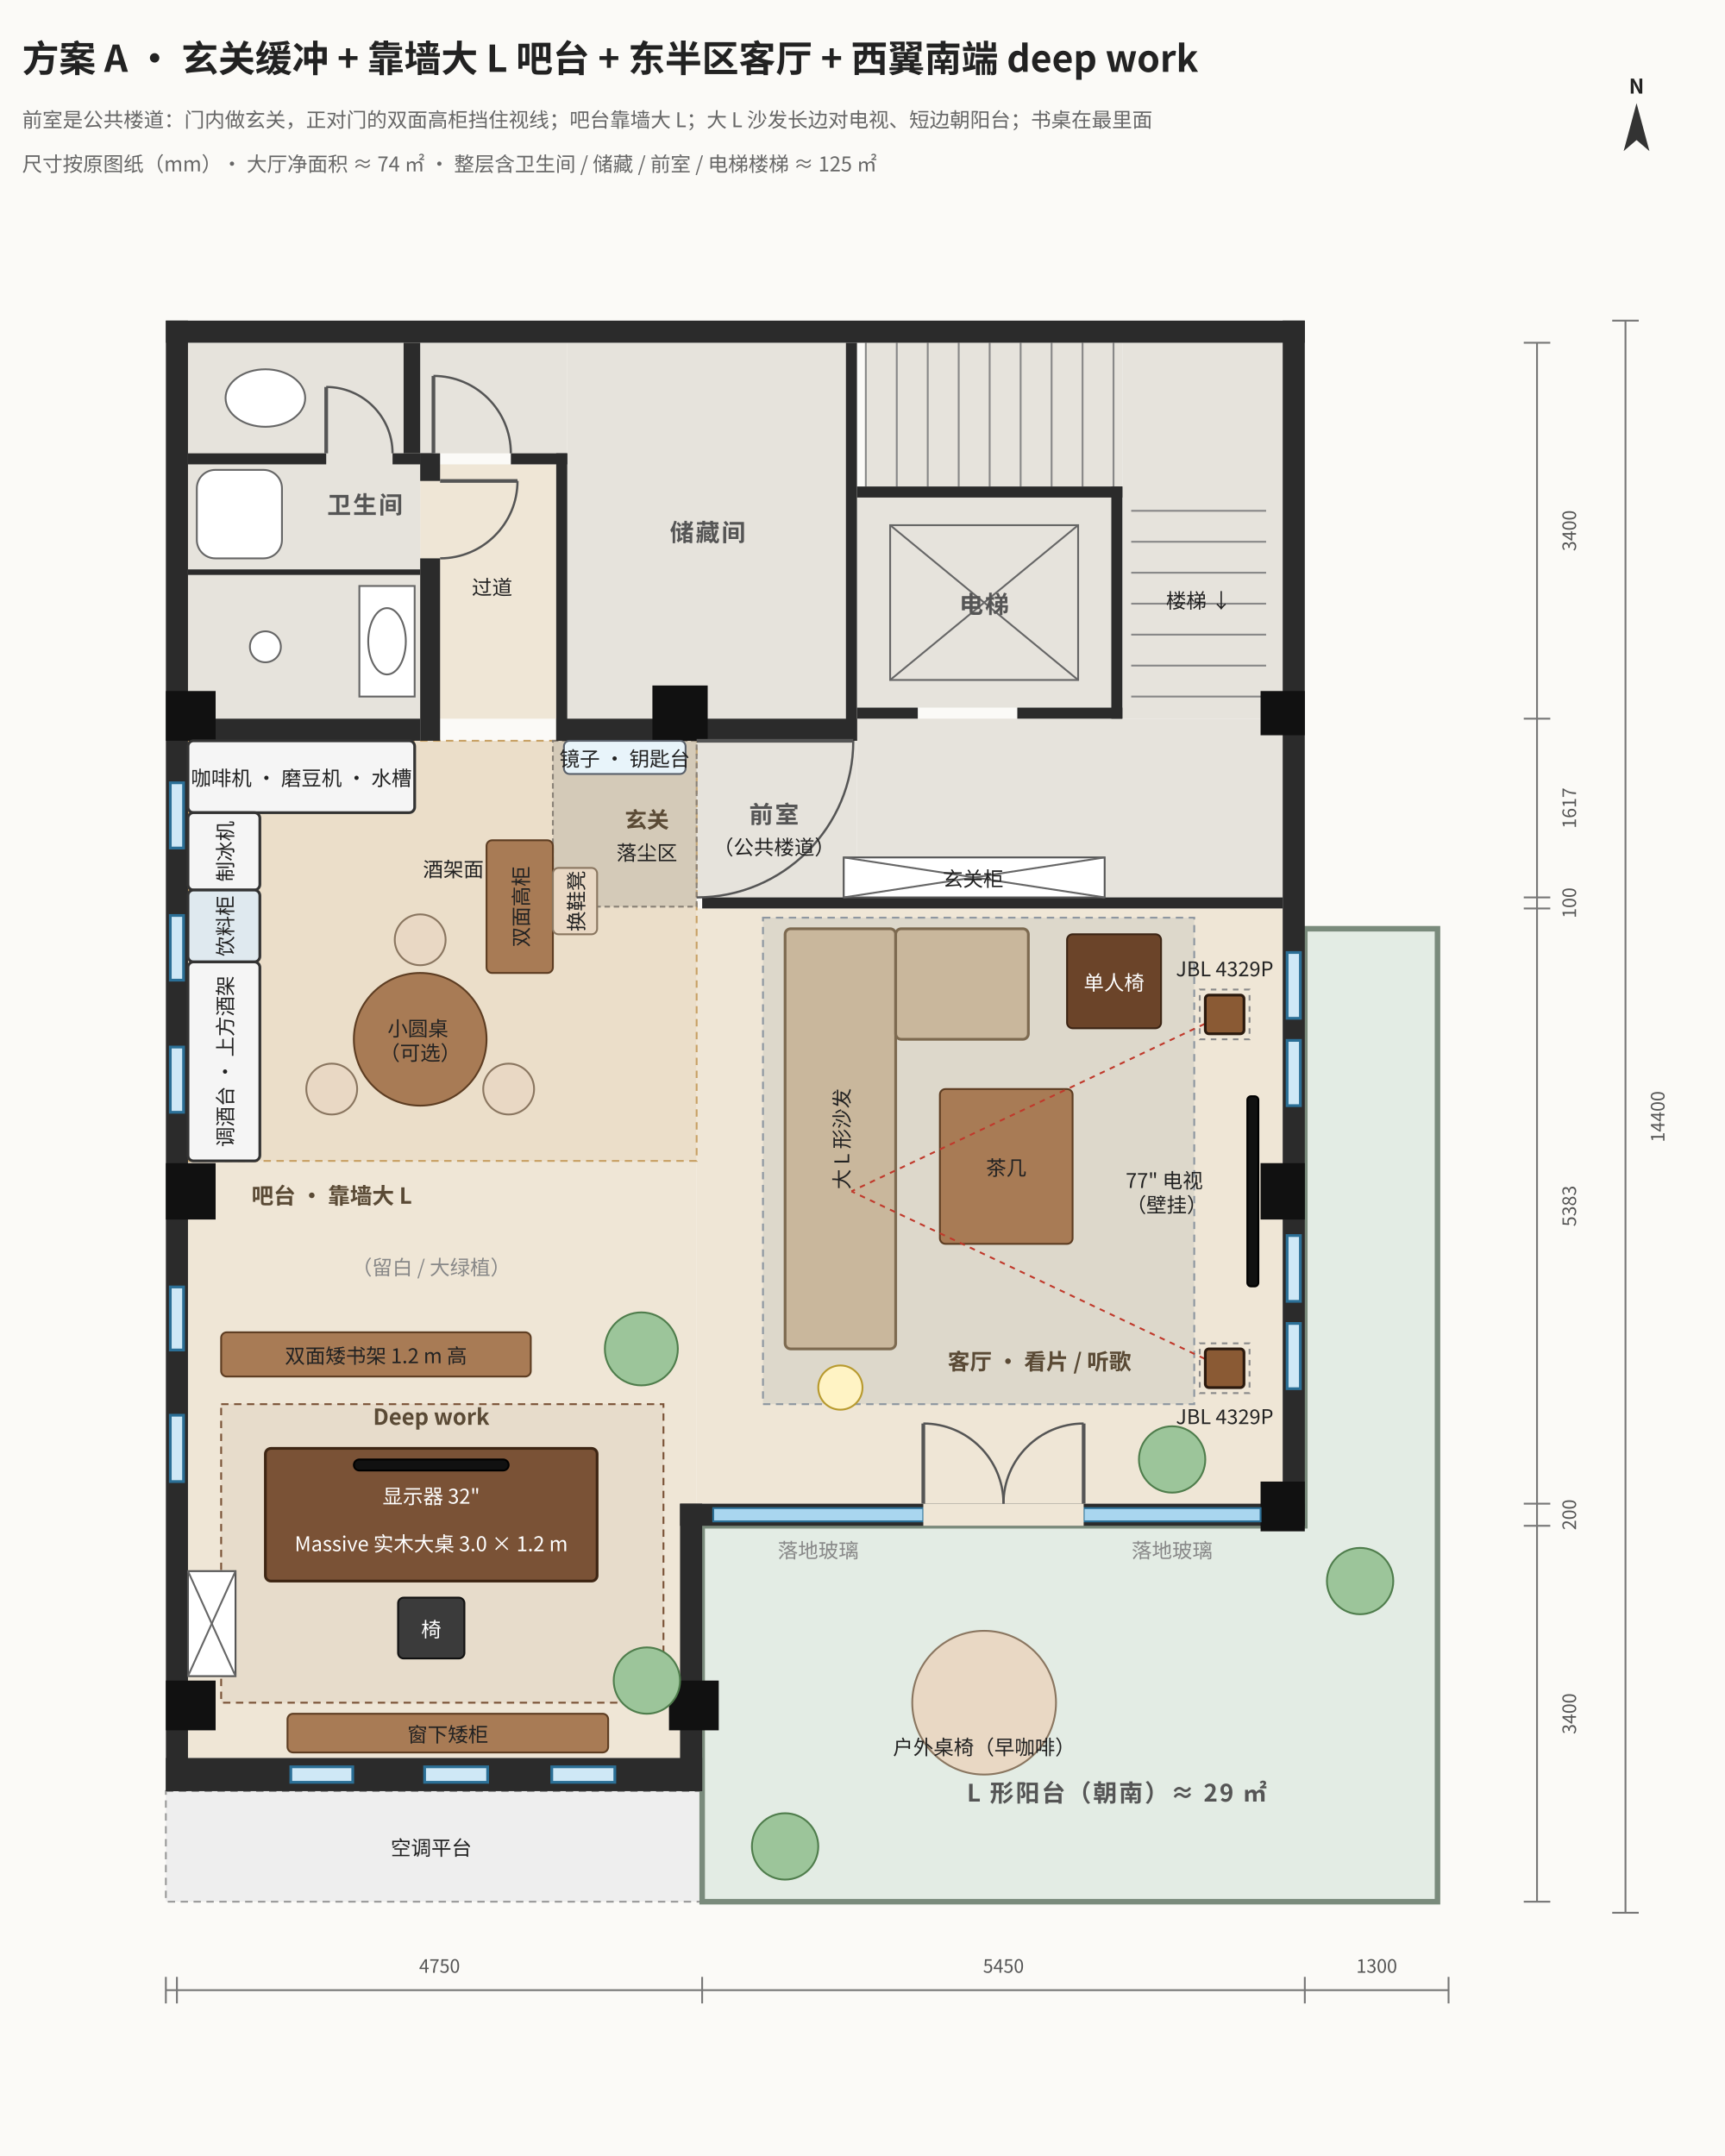
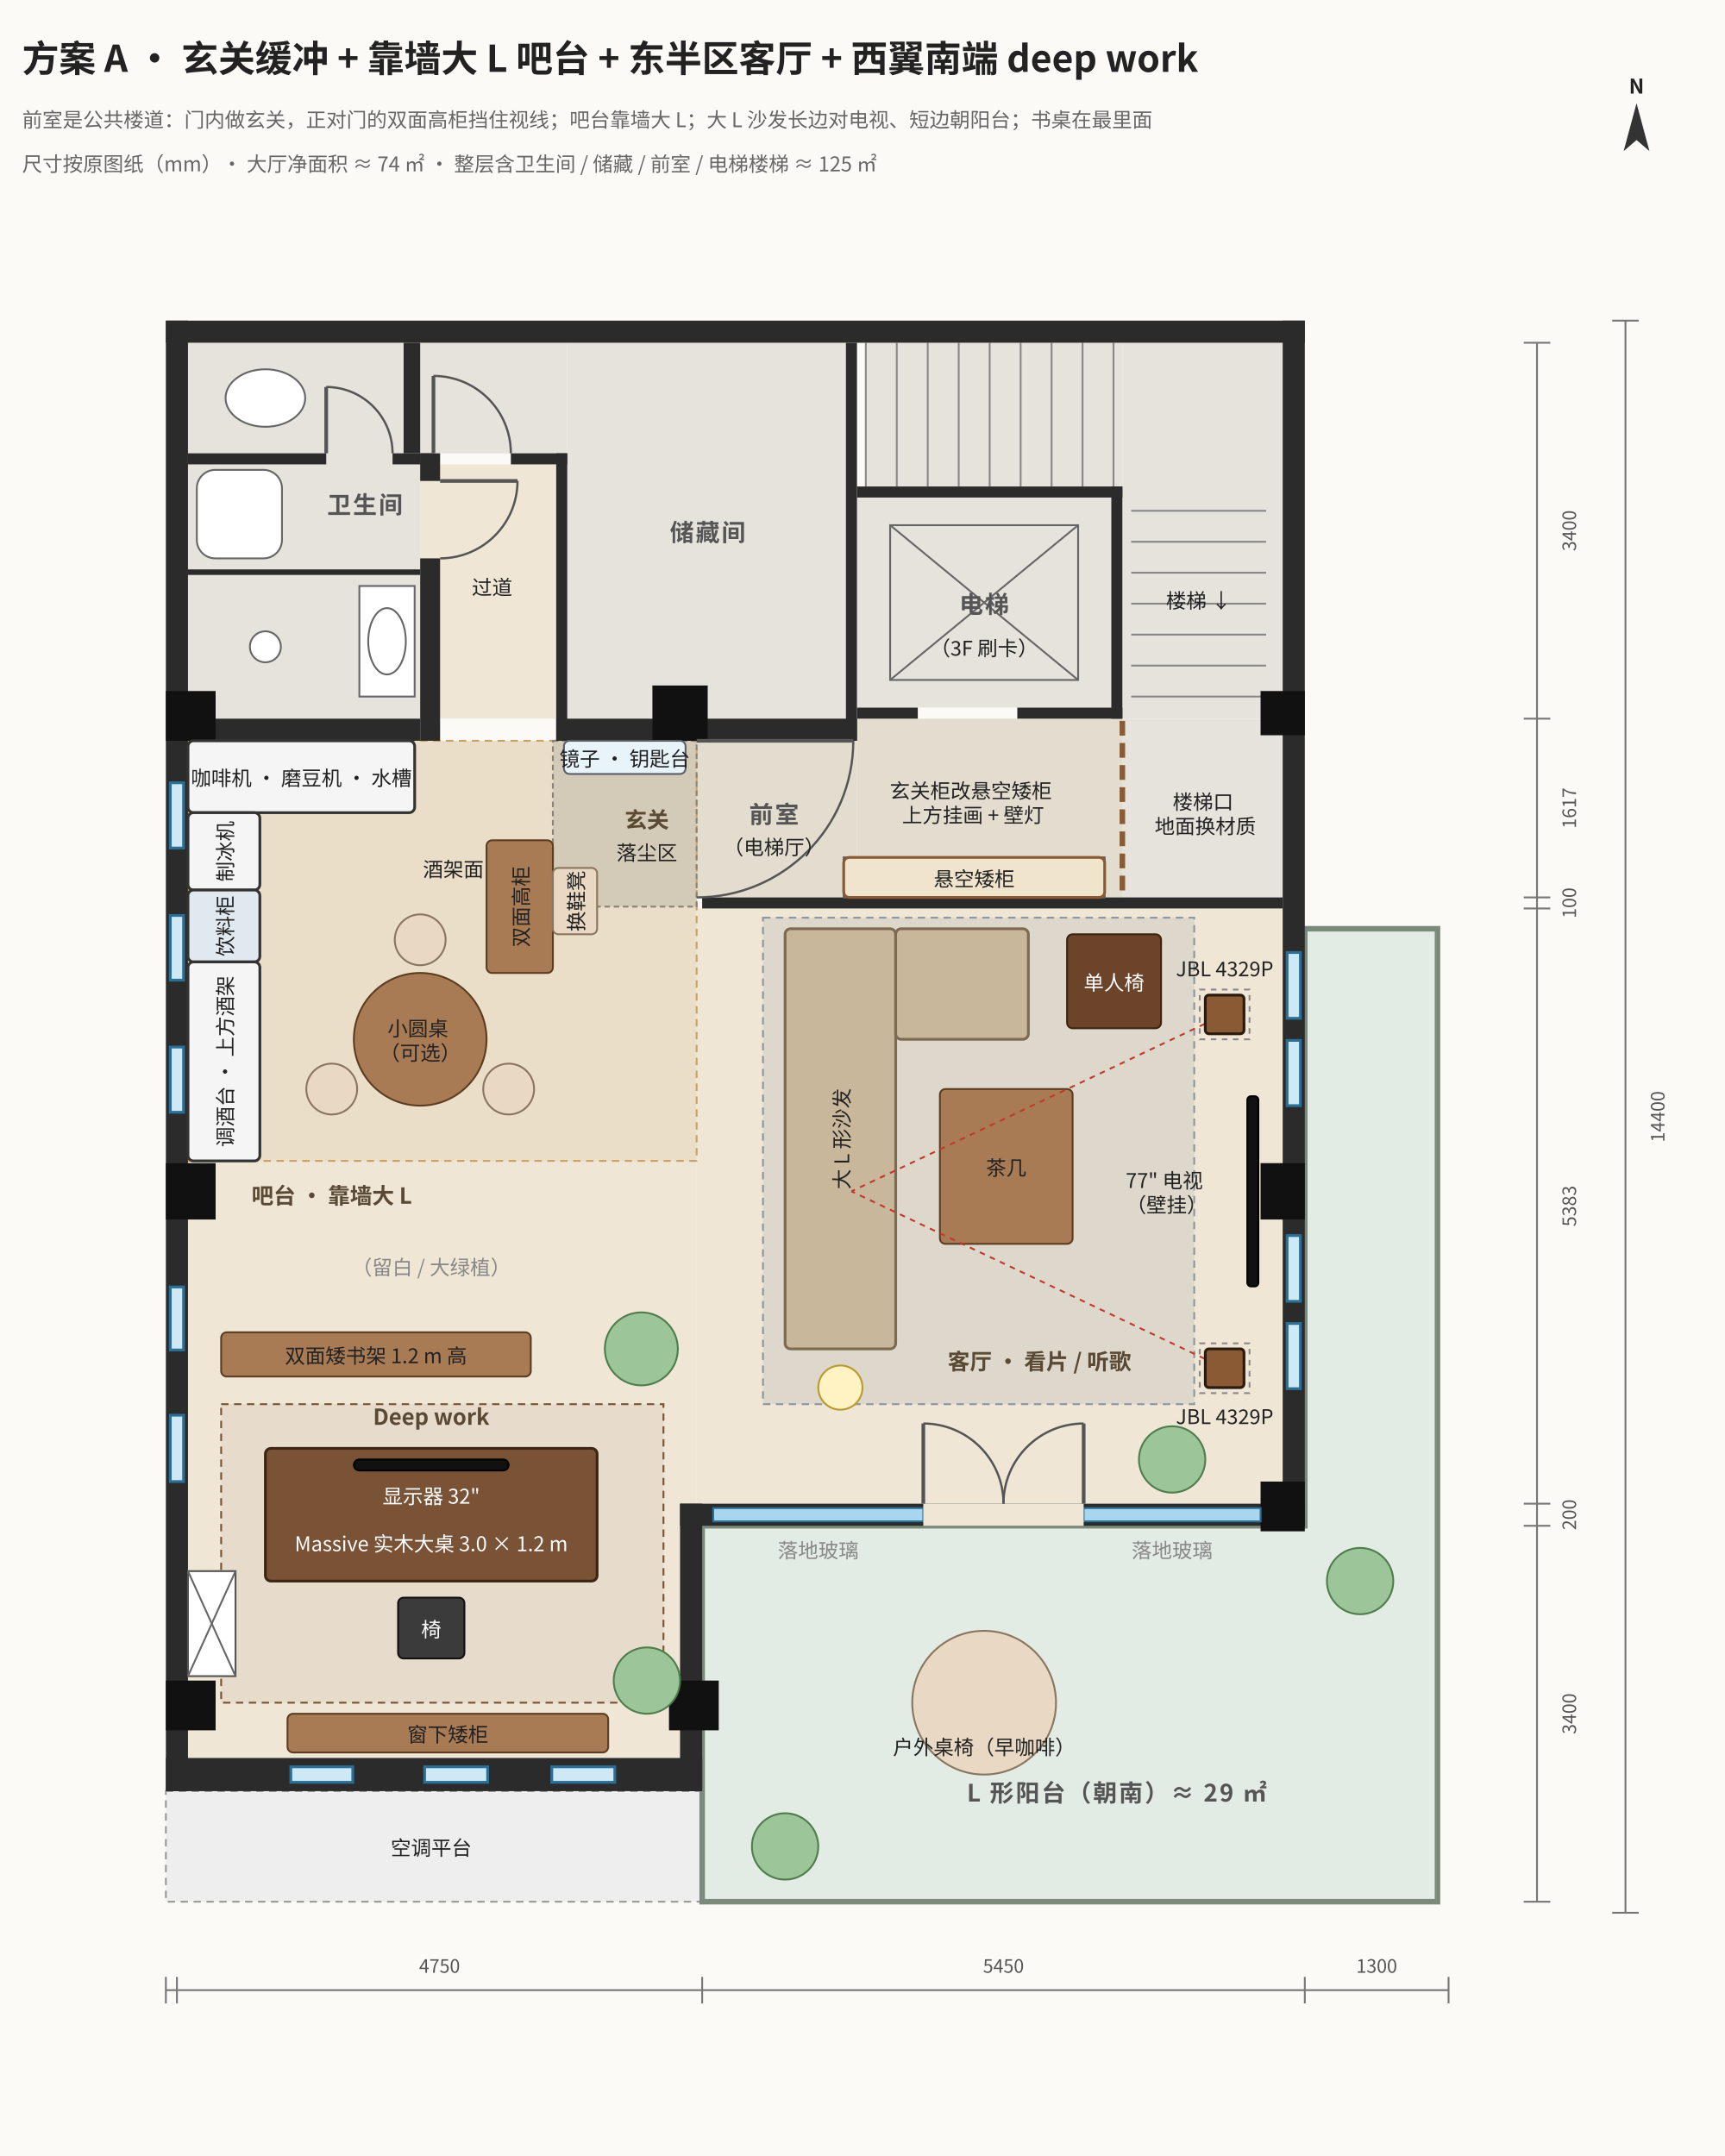
<svg xmlns="http://www.w3.org/2000/svg" viewBox="-90 -174 936 1170" width="936" height="1170">
  <style>
  .bg{fill:#fbfaf7}
  .floor{fill:#efe6d6}
  .annex{fill:#e6e3dc}
  .balcony{fill:#e3ece4;stroke:#7a8b7c;stroke-width:3}
  .platform{fill:#eeeeee;stroke:#9a9a9a;stroke-width:1;stroke-dasharray:4 3}
  .wall{fill:#2b2b2b}
  .column{fill:#111}
  .window{fill:#cfe8f6;stroke:#2b6f96;stroke-width:1.5}
  .glass{fill:#a9d6ef;stroke:#2b6f96;stroke-width:1}
  .door{fill:none;stroke:#555;stroke-width:1.2}
  .door-leaf{stroke:#555;stroke-width:2}
  .tread{stroke:#888;stroke-width:1}
  .lift{fill:none;stroke:#666;stroke-width:1}
  .fixture{fill:#fff;stroke:#666;stroke-width:1}
  .wood{fill:#a87b55;stroke:#5d3d22;stroke-width:1}
  .desk{fill:#7a5236;stroke:#3e2614;stroke-width:1.5}
  .soft{fill:#e9d8c4;stroke:#8a7660;stroke-width:1}
  .sofa{fill:#c9b79c;stroke:#7d6a50;stroke-width:1.5}
  .dark{fill:#3b3b3b;stroke:#111;stroke-width:1}
  .leather{fill:#6b4429;stroke:#3b2414;stroke-width:1}
  .box{fill:#eadcc3;stroke:#8a7660;stroke-width:1}
  .lamp{fill:#fff3c4;stroke:#b89a2e;stroke-width:1}
  .plant{fill:#9cc59a;stroke:#4f7d4c;stroke-width:1}
  .bar{fill:#f5f5f5;stroke:#333;stroke-width:1.5}
  .fridge{fill:#dfe9ef;stroke:#333;stroke-width:1.5}
  .counter{fill:#d9d4cc;stroke:#4a4540;stroke-width:2}
  .stool{fill:#3b3b3b;stroke:#111;stroke-width:1}
  .wall-new{fill:#4a4a4a;stroke:#222;stroke-width:1}
  .z-foyer{fill:#b9b2a6;fill-opacity:.45;stroke:#8a8277;stroke-width:1;stroke-dasharray:3 2}
+   .boundary{stroke:#8a5a34;stroke-width:3;stroke-dasharray:8 4}
+   .art{fill:#f1e4cc;stroke:#8a5a34;stroke-width:1.5}
+   .z-lobby{fill:#c8a165;fill-opacity:.10;stroke:none}
  .sight{stroke:#c0392b;stroke-width:1.5;stroke-dasharray:5 4}
  .mirror{fill:#e8f4fa;stroke:#59606a;stroke-width:1}
  .cabinet{fill:#fff;stroke:#555;stroke-width:1}
  .ghost{fill:none;stroke:#8a8a8a;stroke-width:1;stroke-dasharray:3 3}
  .speaker{fill:#8a5a34;stroke:#2b1a0e;stroke-width:1.5}
  .tv{fill:#111;stroke:#000}
  .z-bar{fill:#c8a165;fill-opacity:.12;stroke:#c8a165;stroke-width:1;stroke-dasharray:4 3}
  .z-rug{fill:#8d96a0;fill-opacity:.18;stroke:#8d96a0;stroke-width:1;stroke-dasharray:4 3}
  .z-work{fill:#7a5236;fill-opacity:.07;stroke:#7a5236;stroke-width:1;stroke-dasharray:4 3}
  .sound{fill:none;stroke:#c0392b;stroke-width:1;stroke-dasharray:3 3}
  .pencil-add{fill:#e67e22;stroke:#e67e22}
  .pencil-add-line{fill:none;stroke:#e67e22;stroke-width:2.5}
  .pencil-del{fill:none;stroke:#d62d20;stroke-width:2;stroke-dasharray:5 3}
  .pencil-x{stroke:#d62d20;stroke-width:2}
  text{font-family:"PingFang SC","Noto Sans CJK SC","WenQuanYi Zen Hei","Microsoft YaHei",sans-serif;fill:#222}
  .lbl{font-size:11px;text-anchor:middle;dominant-baseline:central}
  .lbl-inv{fill:#fff}
  .room{font-size:13px;font-weight:700;fill:#555;text-anchor:middle;dominant-baseline:central;letter-spacing:1px}
  .zone-lbl{font-size:12px;font-weight:600;text-anchor:middle;dominant-baseline:central;fill:#5a4a35}
  .pencil-lbl{font-size:11px;font-weight:600;fill:#c0392b;text-anchor:middle;dominant-baseline:central}
  .title{font-size:20px;font-weight:700}
  .panel-title{font-size:15px;font-weight:700}
  .note-c{font-size:11px;fill:#888;text-anchor:middle;dominant-baseline:central}
  .note{font-size:11px;fill:#666}
  .dim{stroke:#777;stroke-width:1;fill:none}
  .dim-txt{font-size:10px;fill:#555;text-anchor:middle;dominant-baseline:central}
</style>
  <rect class="bg" x="-90" y="-174" width="100%" height="100%" />
  <rect class="platform" x="0.0" y="798.0" width="291.0" height="60.0" rx="0" />
  <text class="lbl" x="144.0" y="828.0">空调平台</text>
  <polygon class="balcony" points="291.0,858.0 291.0,654.0 618.0,654.0 618.0,330.0 690.0,330.0 690.0,858.0" />
  <text class="room" x="516.0" y="798.0">L 形阳台（朝南）≈ 29 ㎡</text>
  <rect class="floor" x="12.0" y="228.0" width="276.0" height="552.0" rx="0" />
  <rect class="floor" x="288.0" y="319.0" width="318.0" height="323.0" rx="0" />
  <rect class="floor" x="138.0" y="78.0" width="73.8" height="138.0" rx="0" />
  <rect class="annex" x="12.0" y="12.0" width="126.0" height="204.0" rx="0" />
  <rect class="annex" x="217.8" y="12.0" width="151.2" height="204.0" rx="0" />
  <rect class="annex" x="138.0" y="12.0" width="79.8" height="60.0" rx="0" />
  <rect class="annex" x="288.0" y="228.0" width="87.0" height="85.0" rx="0" />
  <rect class="annex" x="375.0" y="216.0" width="231.0" height="97.0" rx="0" />
  <rect class="annex" x="519.0" y="12.0" width="87.0" height="204.0" rx="0" />
  <rect class="annex" x="379.8" y="12.0" width="139.2" height="78.0" rx="0" />
  <rect class="annex" x="375.0" y="96.0" width="138.0" height="114.0" rx="0" />
  <rect class="z-bar" x="12.0" y="228.0" width="276.0" height="228.0" rx="0" />
  <rect class="z-foyer" x="210.0" y="228.0" width="78.0" height="90.0" rx="0" />
+   <rect class="z-lobby" x="288.0" y="216.0" width="231.0" height="97.0" rx="0" />
  <rect class="z-rug" x="324.0" y="324.0" width="234.0" height="264.0" rx="0" />
  <rect class="z-work" x="30.0" y="588.0" width="240.0" height="162.0" rx="0" />
  <line class="tread" x1="379.8" y1="90.0" x2="379.8" y2="12.0" />
  <line class="tread" x1="396.6" y1="90.0" x2="396.6" y2="12.0" />
  <line class="tread" x1="413.4" y1="90.0" x2="413.4" y2="12.0" />
  <line class="tread" x1="430.2" y1="90.0" x2="430.2" y2="12.0" />
  <line class="tread" x1="447.0" y1="90.0" x2="447.0" y2="12.0" />
  <line class="tread" x1="463.8" y1="90.0" x2="463.8" y2="12.0" />
  <line class="tread" x1="480.6" y1="90.0" x2="480.6" y2="12.0" />
  <line class="tread" x1="497.4" y1="90.0" x2="497.4" y2="12.0" />
  <line class="tread" x1="514.2" y1="90.0" x2="514.2" y2="12.0" />
  <line class="tread" x1="523.8" y1="204.0" x2="597.0" y2="204.0" />
  <line class="tread" x1="523.8" y1="187.2" x2="597.0" y2="187.2" />
  <line class="tread" x1="523.8" y1="170.4" x2="597.0" y2="170.4" />
  <line class="tread" x1="523.8" y1="153.6" x2="597.0" y2="153.6" />
  <line class="tread" x1="523.8" y1="136.8" x2="597.0" y2="136.8" />
  <line class="tread" x1="523.8" y1="120.0" x2="597.0" y2="120.0" />
  <line class="tread" x1="523.8" y1="103.2" x2="597.0" y2="103.2" />
  <text class="lbl" x="560.4" y="151.2">楼梯 ↓</text>
  <rect class="lift" x="393.0" y="111.0" width="102.0" height="84.0" rx="0" />
  <line class="lift" x1="393.0" y1="111.0" x2="495.0" y2="195.0" />
  <line class="lift" x1="393.0" y1="195.0" x2="495.0" y2="111.0" />
  <text class="room" x="444.0" y="153.0">电梯</text>
  <circle class="fixture" cx="54.0" cy="177.0" r="8.4" />
  <rect class="fixture" x="105.0" y="144.0" width="30.0" height="60.0" rx="0" />
  <ellipse class="fixture" cx="120.0" cy="174.0" rx="10.2" ry="18.0" />
  <rect class="fixture" x="16.8" y="81.0" width="46.2" height="48.0" rx="10" />
  <ellipse class="fixture" cx="54.0" cy="42.0" rx="21.6" ry="15.6" />
  <rect class="wall" x="0.0" y="0.0" width="12.0" height="798.0" rx="0" />
  <rect class="wall" x="0.0" y="780.0" width="291.0" height="18.0" rx="0" />
  <rect class="wall" x="279.0" y="642.0" width="12.0" height="156.0" rx="0" />
  <rect class="wall" x="279.0" y="642.0" width="339.0" height="12.0" rx="0" />
  <rect class="wall" x="606.0" y="0.0" width="12.0" height="654.0" rx="0" />
  <rect class="wall" x="0.0" y="0.0" width="618.0" height="12.0" rx="0" />
  <rect class="wall" x="12.0" y="216.0" width="126.0" height="12.0" rx="0" />
  <rect class="wall" x="138.0" y="129.0" width="10.8" height="99.0" rx="0" />
  <rect class="wall" x="138.0" y="72.0" width="10.8" height="15.0" rx="0" />
  <rect class="wall" x="129.0" y="12.0" width="9.0" height="60.0" rx="0" />
  <rect class="wall" x="12.0" y="135.0" width="126.0" height="3.0" rx="0" />
  <rect class="wall" x="12.0" y="72.0" width="75.0" height="6.0" rx="0" />
  <rect class="wall" x="123.0" y="72.0" width="15.0" height="6.0" rx="0" />
  <rect class="wall" x="138.0" y="72.0" width="7.2" height="6.0" rx="0" />
  <rect class="wall" x="187.2" y="72.0" width="30.6" height="6.0" rx="0" />
  <rect class="wall" x="211.8" y="72.0" width="6.0" height="156.0" rx="0" />
  <rect class="wall" x="211.8" y="216.0" width="163.2" height="12.0" rx="0" />
  <rect class="wall" x="369.0" y="12.0" width="6.0" height="216.0" rx="0" />
  <rect class="wall" x="375.0" y="210.0" width="33.0" height="6.0" rx="0" />
  <rect class="wall" x="462.0" y="210.0" width="57.0" height="6.0" rx="0" />
  <rect class="wall" x="513.0" y="90.0" width="6.0" height="126.0" rx="0" />
  <rect class="wall" x="375.0" y="90.0" width="144.0" height="6.0" rx="0" />
  <rect class="wall" x="291.0" y="313.0" width="315.0" height="6.0" rx="0" />
  <rect class="column" x="0.0" y="738.0" width="27.0" height="27.0" rx="0" />
  <rect class="column" x="0.0" y="457.2" width="27.0" height="30.6" rx="0" />
  <rect class="column" x="0.0" y="201.0" width="27.0" height="27.0" rx="0" />
  <rect class="column" x="273.0" y="738.0" width="27.0" height="27.0" rx="0" />
  <rect class="column" x="594.0" y="630.0" width="24.0" height="27.0" rx="0" />
  <rect class="column" x="594.0" y="457.2" width="24.0" height="30.6" rx="0" />
  <rect class="column" x="594.0" y="201.0" width="24.0" height="24.0" rx="0" />
  <rect class="column" x="264.0" y="198.0" width="30.0" height="30.0" rx="0" />
  <rect class="window" x="2.4" y="594.0" width="7.2" height="36.0" rx="0" />
  <rect class="window" x="2.4" y="524.4" width="7.2" height="34.2" rx="0" />
  <rect class="window" x="2.4" y="394.2" width="7.2" height="35.4" rx="0" />
  <rect class="window" x="2.4" y="322.8" width="7.2" height="35.1" rx="0" />
  <rect class="window" x="2.4" y="250.8" width="7.2" height="35.4" rx="0" />
  <rect class="window" x="67.8" y="784.8" width="33.6" height="8.4" rx="0" />
  <rect class="window" x="140.4" y="784.8" width="34.2" height="8.4" rx="0" />
  <rect class="window" x="209.4" y="784.8" width="34.2" height="8.4" rx="0" />
  <rect class="window" x="608.4" y="544.2" width="7.2" height="35.4" rx="0" />
  <rect class="window" x="608.4" y="496.5" width="7.2" height="35.7" rx="0" />
  <rect class="window" x="608.4" y="390.6" width="7.2" height="35.4" rx="0" />
  <rect class="window" x="608.4" y="342.9" width="7.2" height="35.7" rx="0" />
  <rect class="glass" x="297.0" y="644.4" width="114.0" height="7.2" rx="0" />
  <text class="note-c" x="354.0" y="666.6">落地玻璃</text>
  <rect class="glass" x="498.0" y="644.4" width="96.0" height="7.2" rx="0" />
  <text class="note-c" x="546.0" y="666.6">落地玻璃</text>
  <rect class="floor" x="411.0" y="642.0" width="87.0" height="12.0" rx="0" />
  <line class="door-leaf" x1="411.0" y1="642.0" x2="411.0" y2="598.5" />
  <path class="door" d="M 411.0 598.5 A 43.5 43.5 0 0 1 454.5 642.0" />
  <line class="door-leaf" x1="498.0" y1="642.0" x2="498.0" y2="598.5" />
  <path class="door" d="M 498.0 598.5 A 43.5 43.5 0 0 0 454.5 642.0" />
  <line class="door-leaf" x1="148.8" y1="87.0" x2="190.8" y2="87.0" />
  <path class="door" d="M 190.8 87.0 A 42.0 42.0 0 0 1 148.8 129.0" />
  <line class="door-leaf" x1="87.0" y1="72.0" x2="87.0" y2="36.0" />
  <path class="door" d="M 87.0 36.0 A 36.0 36.0 0 0 1 123.0 72.0" />
  <line class="door-leaf" x1="145.2" y1="72.0" x2="145.2" y2="30.0" />
  <path class="door" d="M 145.2 30.0 A 42.0 42.0 0 0 1 187.2 72.0" />
  <line class="door-leaf" x1="288.0" y1="228.0" x2="373.0" y2="228.0" />
  <path class="door" d="M 373.0 228.0 A 85.0 85.0 0 0 1 288.0 313.0" />
  <rect class="cabinet" x="367.8" y="291.3" width="141.6" height="21.7" rx="0" />
  <line class="lift" x1="367.8" y1="291.3" x2="509.4" y2="313.0" />
  <line class="lift" x1="367.8" y1="313.0" x2="509.4" y2="291.3" />
  <rect class="cabinet" x="12.0" y="678.6" width="25.8" height="57.0" rx="0" />
  <line class="lift" x1="12.0" y1="678.6" x2="37.8" y2="735.6" />
  <line class="lift" x1="12.0" y1="735.6" x2="37.8" y2="678.6" />
  <text class="room" x="108.0" y="99.0">卫生间</text>
  <text class="lbl" x="177.0" y="144.0">过道</text>
  <text class="room" x="294.0" y="114.0">储藏间</text>
  <text class="room" x="330.0" y="267.0">前室</text>
  <text class="lbl" x="438.0" y="302.2">玄关柜</text>
  <rect class="bar" x="12.0" y="228.0" width="123.0" height="39.0" rx="3" />
  <text class="lbl" x="73.5" y="247.5">咖啡机 · 磨豆机 · 水槽</text>
  <rect class="bar" x="12.0" y="267.0" width="39.0" height="42.0" rx="3" />
  <text class="lbl" x="31.5" y="288.0" transform="rotate(-90 31.5 288.0)">制冰机</text>
  <rect class="fridge" x="12.0" y="309.0" width="39.0" height="39.0" rx="3" />
  <text class="lbl" x="31.5" y="328.5" transform="rotate(-90 31.5 328.5)">饮料柜</text>
  <rect class="bar" x="12.0" y="348.0" width="39.0" height="108.0" rx="3" />
  <text class="lbl" x="31.5" y="402.0" transform="rotate(-90 31.5 402.0)">调酒台 · 上方酒架</text>
  <circle class="wood" cx="138.0" cy="390.0" r="36.0" />
  <circle class="soft" cx="138.0" cy="336.0" r="13.8" />
  <circle class="soft" cx="90.0" cy="417.0" r="13.8" />
  <circle class="soft" cx="186.0" cy="417.0" r="13.8" />
  <rect class="mirror" x="216.0" y="228.0" width="66.0" height="18.0" rx="3" />
  <text class="lbl" x="249.0" y="237.0">镜子 · 钥匙台</text>
  <rect class="wood" x="174.0" y="282.0" width="36.0" height="72.0" rx="3" />
  <text class="lbl" x="192.0" y="318.0" transform="rotate(-90 192.0 318.0)">双面高柜</text>
  <rect class="soft" x="210.0" y="297.0" width="24.0" height="36.0" rx="3" />
  <text class="lbl" x="222.0" y="315.0" transform="rotate(-90 222.0 315.0)">换鞋凳</text>
+   <line class="boundary" x1="519.0" y1="217.2" x2="519.0" y2="312.0" />
+   <rect class="art" x="367.8" y="291.3" width="141.6" height="21.7" rx="3" />
+   <text class="lbl" x="438.6" y="302.2">悬空矮柜</text>
  <rect class="sofa" x="336.0" y="330.0" width="60.0" height="228.0" rx="3" />
  <text class="lbl" x="366.0" y="444.0" transform="rotate(-90 366.0 444.0)">大 L 形沙发</text>
  <rect class="sofa" x="396.0" y="330.0" width="72.0" height="60.0" rx="3" />
  <rect class="wood" x="420.0" y="417.0" width="72.0" height="84.0" rx="3" />
  <text class="lbl" x="456.0" y="459.0">茶几</text>
  <rect class="leather" x="489.0" y="333.0" width="51.0" height="51.0" rx="3" />
  <text class="lbl lbl-inv" x="514.5" y="358.5">单人椅</text>
  <circle class="lamp" cx="366.0" cy="579.0" r="12.0" />
  <circle class="plant" cx="546.0" cy="618.0" r="18.0" />
  <rect class="wood" x="30.0" y="549.0" width="168.0" height="24.0" rx="3" />
  <text class="lbl" x="114.0" y="561.0">双面矮书架 1.2 m 高</text>
  <rect class="desk" x="54.0" y="612.0" width="180.0" height="72.0" rx="3" />
  <rect class="tv" x="102.0" y="618.0" width="84.0" height="6.0" rx="3" />
  <rect class="dark" x="126.0" y="693.0" width="36.0" height="33.0" rx="3" />
  <text class="lbl lbl-inv" x="144.0" y="709.5">椅</text>
  <rect class="wood" x="66.0" y="756.0" width="174.0" height="21.0" rx="3" />
  <text class="lbl" x="153.0" y="766.5">窗下矮柜</text>
  <circle class="plant" cx="261.0" cy="738.0" r="18.0" />
  <circle class="plant" cx="258.0" cy="558.0" r="19.8" />
  <circle class="soft" cx="444.0" cy="750.0" r="39.0" />
  <text class="lbl" x="444.0" y="773.4">户外桌椅（早咖啡）</text>
  <circle class="plant" cx="648.0" cy="684.0" r="18.0" />
  <circle class="plant" cx="336.0" cy="828.0" r="18.0" />
  <line class="sound" x1="574.5" y1="376.5" x2="372.0" y2="472.5" />
  <line class="sound" x1="574.5" y1="568.5" x2="372.0" y2="472.5" />
  <rect class="speaker" x="564.0" y="366.0" width="21.0" height="21.0" rx="2" />
  <rect class="ghost" x="561.0" y="363.0" width="27.0" height="27.0" rx="0" />
  <text class="lbl" x="574.5" y="351.0">JBL 4329P</text>
  <rect class="speaker" x="564.0" y="558.0" width="21.0" height="21.0" rx="2" />
  <rect class="ghost" x="561.0" y="555.0" width="27.0" height="27.0" rx="0" />
  <text class="lbl" x="574.5" y="594.0">JBL 4329P</text>
  <rect class="tv" x="586.8" y="420.9" width="6.0" height="103.2" rx="2" />
  <text class="lbl" x="543.0" y="472.5">
    <tspan x="543.0" dy="-0.6em">77" 电视</tspan>
    <tspan x="543.0" dy="1.2em">（壁挂）</tspan>
  </text>
  <text class="zone-lbl" x="261.0" y="270.0">玄关</text>
  <text class="lbl" x="261.0" y="288.0">落尘区</text>
  <text class="lbl" x="156.0" y="297.0">酒架面</text>
-   <text class="lbl" x="330.0" y="285.0">（公共楼道）</text>
+   <text class="lbl" x="330.0" y="285.0">（电梯厅）</text>
+   <text class="lbl" x="438.0" y="261.0">
+     <tspan x="438.0" dy="-0.6em">玄关柜改悬空矮柜</tspan>
+     <tspan x="438.0" dy="1.2em">上方挂画 + 壁灯</tspan>
+   </text>
+   <text class="lbl" x="564.0" y="267.0">
+     <tspan x="564.0" dy="-0.6em">楼梯口</tspan>
+     <tspan x="564.0" dy="1.2em">地面换材质</tspan>
+   </text>
+   <text class="lbl" x="444.0" y="177.0">（3F 刷卡）</text>
  <text class="zone-lbl" x="90.0" y="474.0">吧台 · 靠墙大 L</text>
  <text class="lbl" x="138.0" y="390.0">
    <tspan x="138.0" dy="-0.6em">小圆桌</tspan>
    <tspan x="138.0" dy="1.2em">（可选）</tspan>
  </text>
  <text class="zone-lbl" x="474.0" y="564.0">客厅 · 看片 / 听歌</text>
  <text class="zone-lbl" x="144.0" y="594.0">Deep work</text>
  <text class="lbl lbl-inv" x="144.0" y="637.2">显示器 32"</text>
  <text class="lbl lbl-inv" x="144.0" y="663.0">Massive 实木大桌 3.0 × 1.2 m</text>
  <text class="note-c" x="144.0" y="513.0">（留白 / 大绿植）</text>
  <line class="dim" x1="0.0" y1="906.0" x2="696.0" y2="906.0" />
  <line class="dim" x1="0.0" y1="898.8" x2="0.0" y2="913.2" />
  <line class="dim" x1="6.0" y1="898.8" x2="6.0" y2="913.2" />
  <line class="dim" x1="291.0" y1="898.8" x2="291.0" y2="913.2" />
  <line class="dim" x1="618.0" y1="898.8" x2="618.0" y2="913.2" />
  <line class="dim" x1="696.0" y1="898.8" x2="696.0" y2="913.2" />
  <text class="dim-txt" x="148.5" y="892.2">4750</text>
  <text class="dim-txt" x="454.5" y="892.2">5450</text>
  <text class="dim-txt" x="657.0" y="892.2">1300</text>
  <line class="dim" x1="744.0" y1="12.0" x2="744.0" y2="858.0" />
  <line class="dim" x1="736.8" y1="858.0" x2="751.2" y2="858.0" />
  <line class="dim" x1="736.8" y1="654.0" x2="751.2" y2="654.0" />
  <line class="dim" x1="736.8" y1="642.0" x2="751.2" y2="642.0" />
  <line class="dim" x1="736.8" y1="319.0" x2="751.2" y2="319.0" />
  <line class="dim" x1="736.8" y1="313.0" x2="751.2" y2="313.0" />
  <line class="dim" x1="736.8" y1="216.0" x2="751.2" y2="216.0" />
  <line class="dim" x1="736.8" y1="12.0" x2="751.2" y2="12.0" />
  <text class="dim-txt" x="760.8" y="756.0" transform="rotate(-90 760.8 756.0)">3400</text>
  <text class="dim-txt" x="760.8" y="648.0" transform="rotate(-90 760.8 648.0)">200</text>
  <text class="dim-txt" x="760.8" y="480.5" transform="rotate(-90 760.8 480.5)">5383</text>
  <text class="dim-txt" x="760.8" y="316.0" transform="rotate(-90 760.8 316.0)">100</text>
  <text class="dim-txt" x="760.8" y="264.5" transform="rotate(-90 760.8 264.5)">1617</text>
  <text class="dim-txt" x="760.8" y="114.0" transform="rotate(-90 760.8 114.0)">3400</text>
  <line class="dim" x1="792.0" y1="0.0" x2="792.0" y2="864.0" />
  <line class="dim" x1="784.8" y1="0.0" x2="799.2" y2="0.0" />
  <line class="dim" x1="784.8" y1="864.0" x2="799.2" y2="864.0" />
  <text class="dim-txt" x="808.8" y="432.0" transform="rotate(-90 808.8 432.0)">14400</text>
  <text class="title" x="-78.0" y="-135.0">方案 A · 玄关缓冲 + 靠墙大 L 吧台 + 东半区客厅 + 西翼南端 deep work</text>
  <text class="note" x="-78.0" y="-105.0">前室是公共楼道：门内做玄关，正对门的双面高柜挡住视线；吧台靠墙大 L；大 L 沙发长边对电视、短边朝阳台；书桌在最里面</text>
  <text class="note" x="-78.0" y="-81.0">尺寸按原图纸（mm）· 大厅净面积 ≈ 74 ㎡ · 整层含卫生间 / 储藏 / 前室 / 电梯楼梯 ≈ 125 ㎡</text>
  <g transform="translate(798.0,-102.0)">
    <path d="M0,-16 L7,10 L0,4 L-7,10 Z" fill="#333" />
    <text class="lbl" x="0" y="-26" style="font-weight:700">N</text>
  </g>
</svg>
